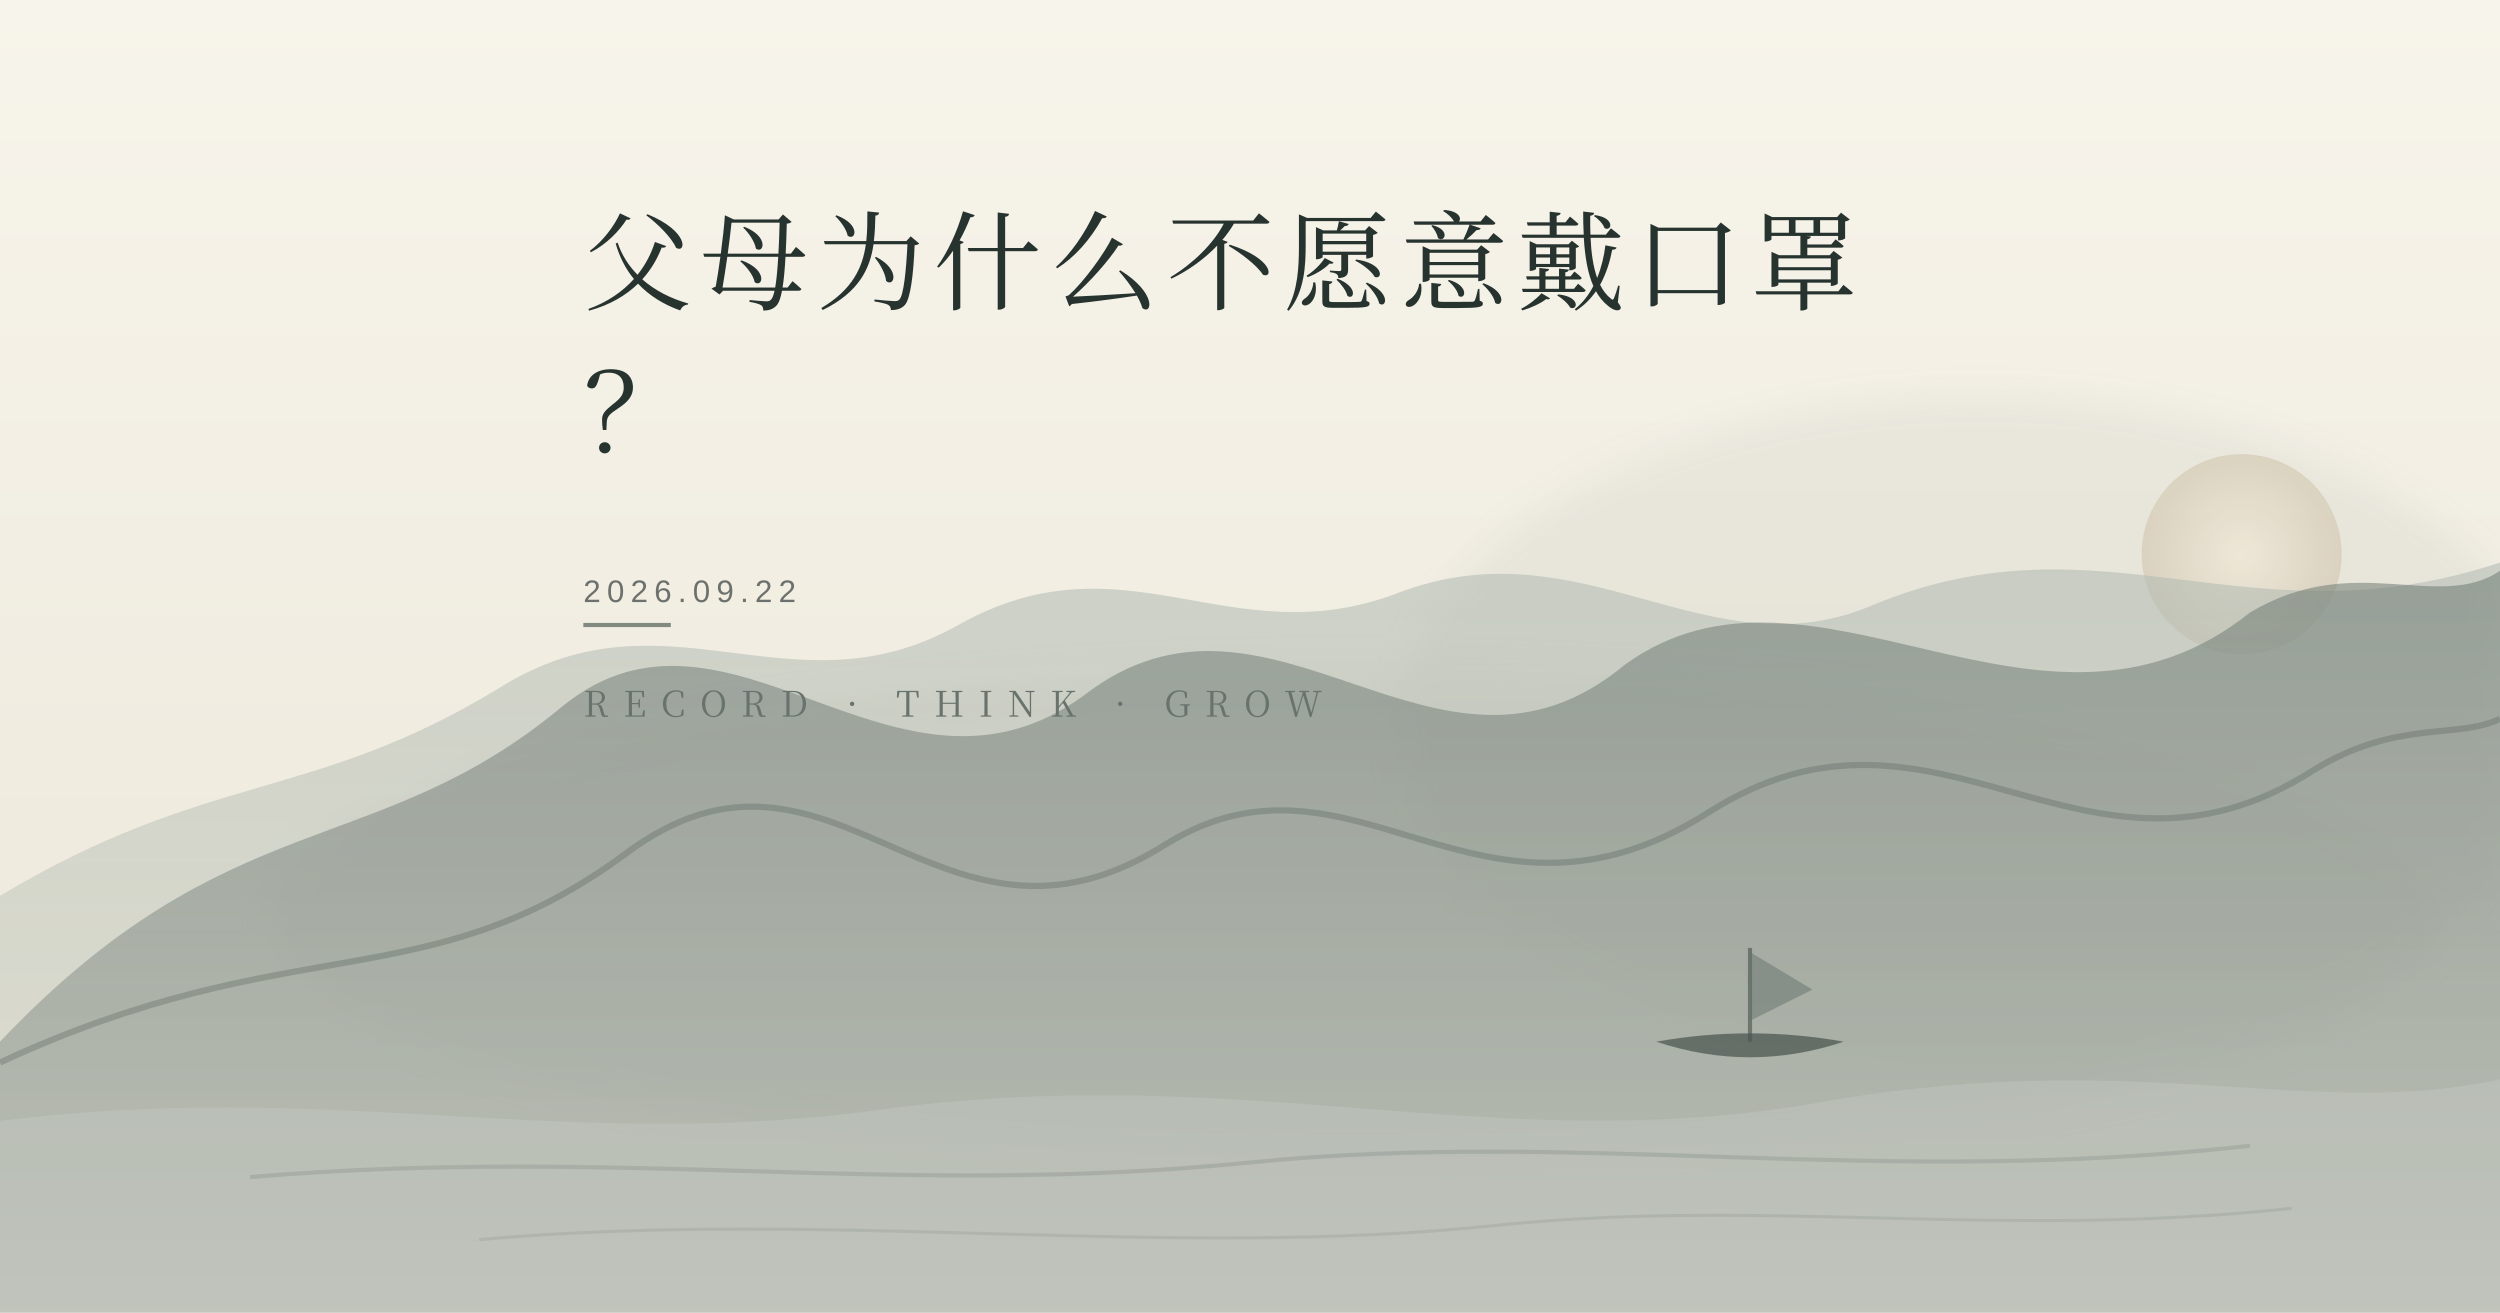
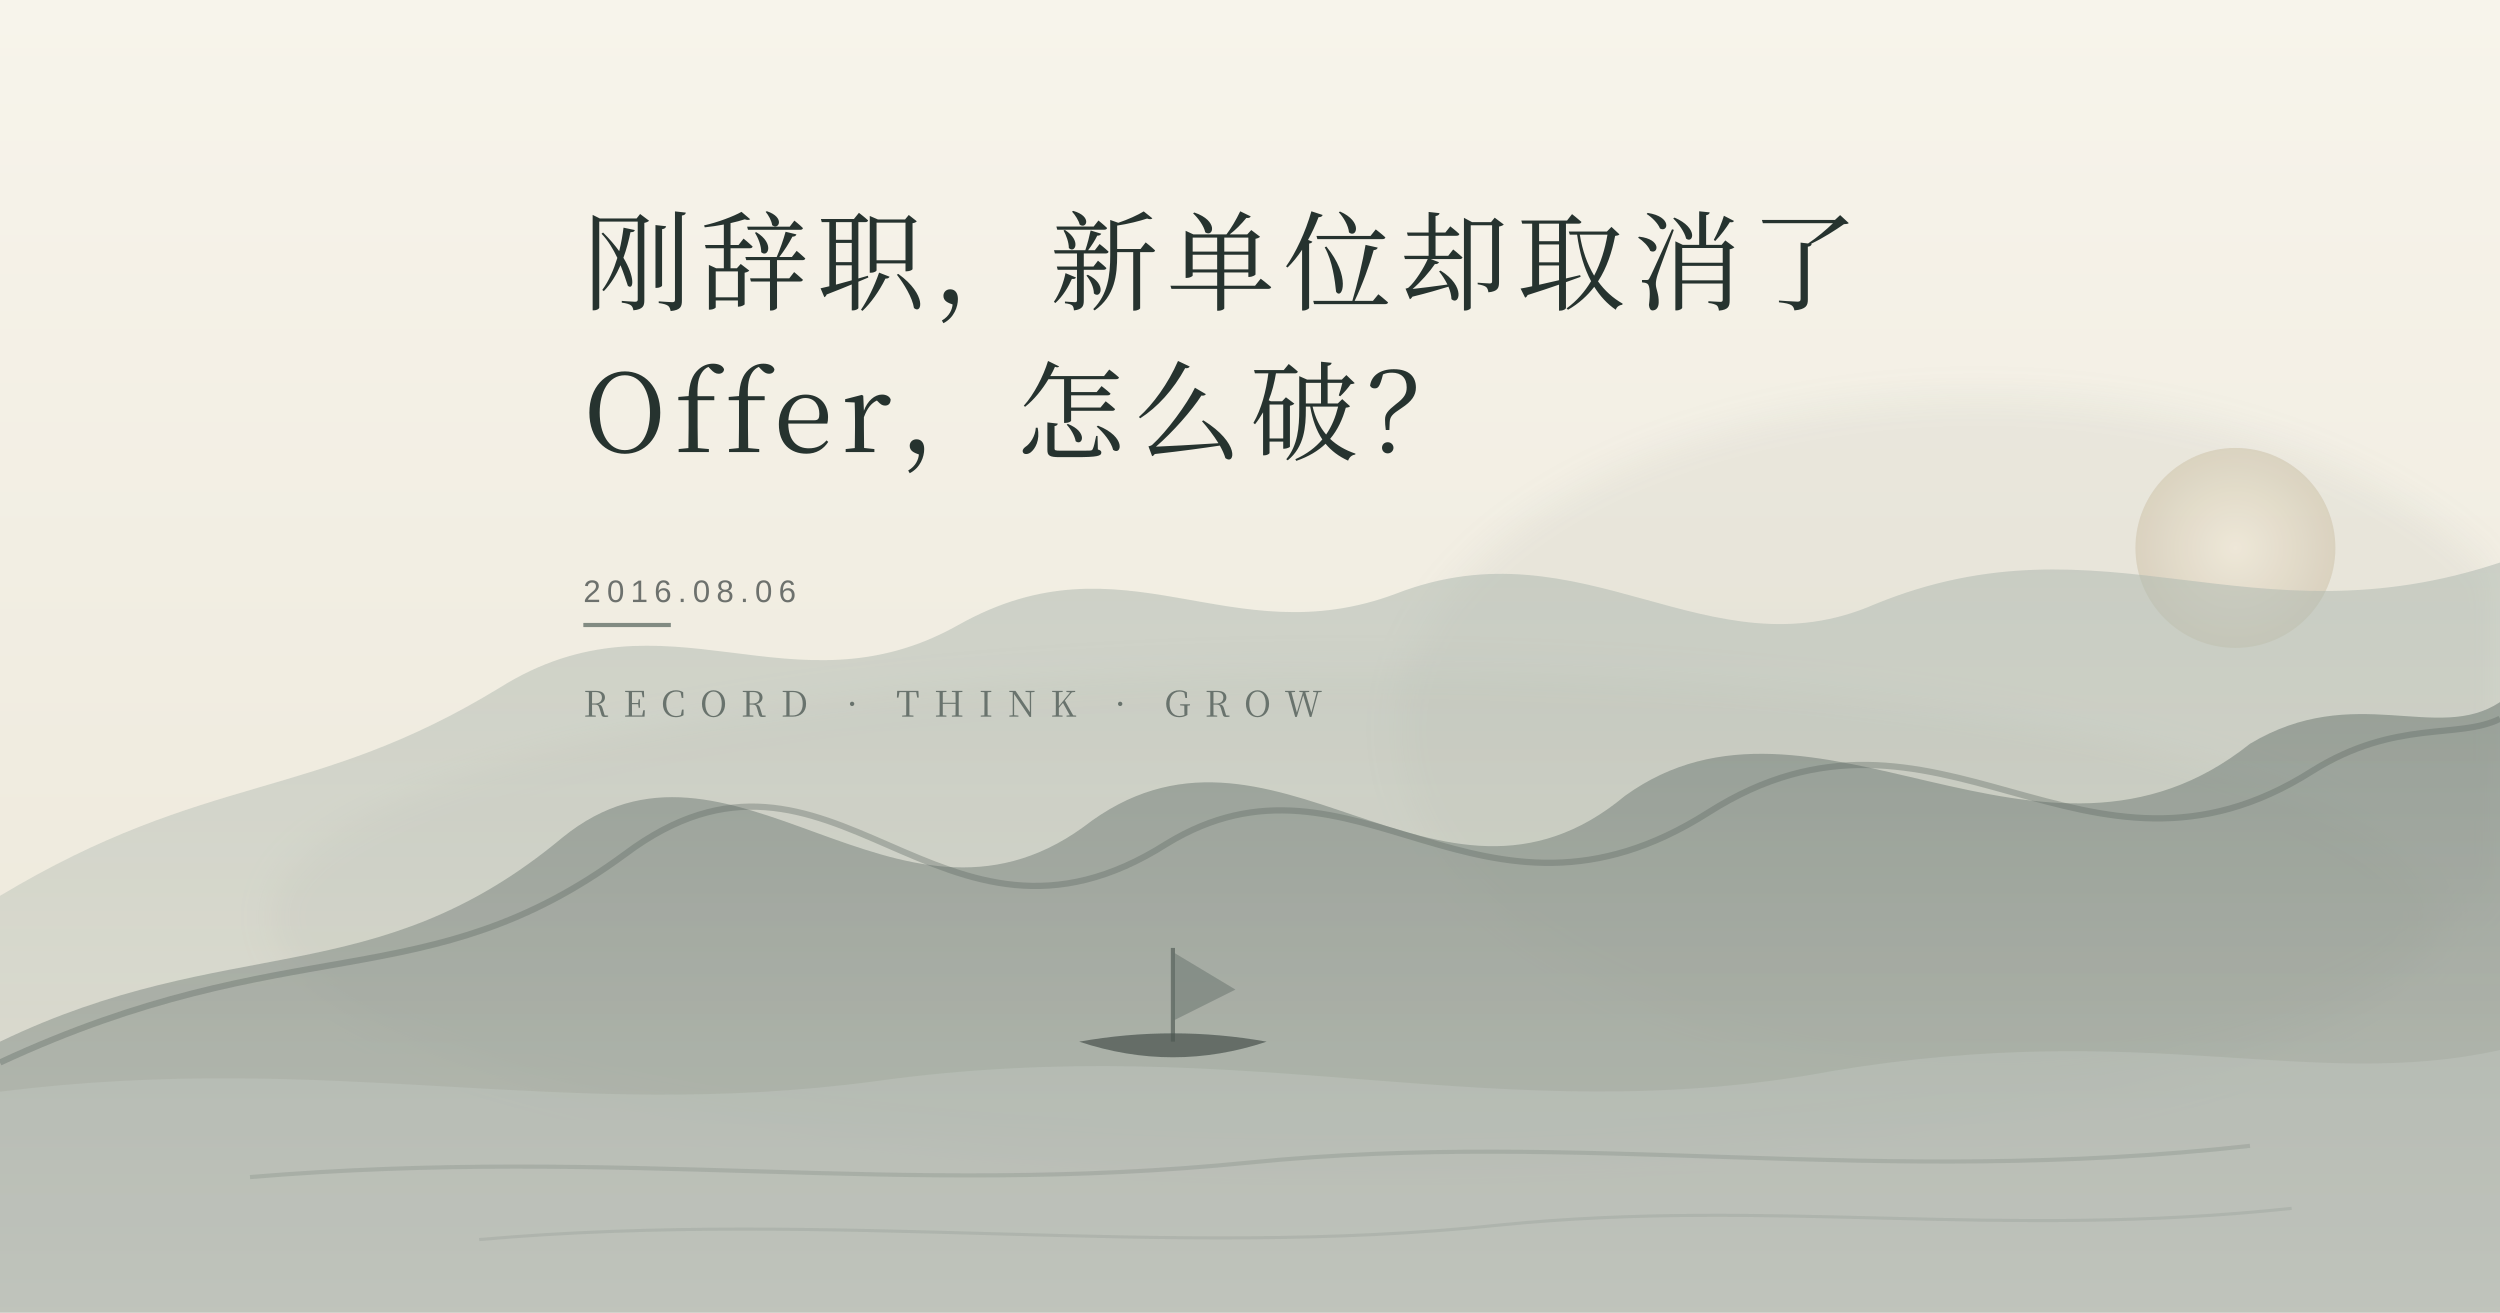
<svg xmlns="http://www.w3.org/2000/svg" width="1200" height="630" viewBox="0 0 1200 630">
  <defs>
    <linearGradient id="paper" x1="0" y1="0" x2="0" y2="1">
      <stop offset="0%" stop-color="#f7f4eb" />
      <stop offset="100%" stop-color="#ebe6d8" />
    </linearGradient>
    <linearGradient id="farMountain" x1="0" y1="0" x2="0" y2="1">
      <stop offset="0%" stop-color="#aeb8b0" />
      <stop offset="100%" stop-color="#d8d8cc" />
    </linearGradient>
    <linearGradient id="nearMountain" x1="0" y1="0" x2="0" y2="1">
      <stop offset="0%" stop-color="#69756f" />
      <stop offset="100%" stop-color="#9ba39b" />
    </linearGradient>
    <filter id="inkBlur">
      <feGaussianBlur stdDeviation="8" />
    </filter>
    <radialGradient id="moon">
      <stop offset="0%" stop-color="#eee8d8" />
      <stop offset="100%" stop-color="#d8d0bd" />
    </radialGradient>
    <style>

      .title {

        font-family:
          "Noto Serif CJK SC",
          "Source Han Serif SC",
          "Songti SC",
          "STSong",
          serif;

        font-size:
          52px;

        font-weight:
          500;

        letter-spacing:
          4px;

        fill:
          #26332f;
      }


      .subtitle {

        font-family:
          "Noto Serif CJK SC",
          "Source Han Serif SC",
          "Songti SC",
          "STSong",
          serif;

        font-size:
          17px;

        letter-spacing:
          7px;

        fill:
          #69736d;
      }


      .date {

        font-family:
          "Helvetica Neue",
          Arial,
          sans-serif;

        font-size:
          15px;

        letter-spacing:
          3px;

        fill:
          #6d716d;
      }

    </style>
  </defs>
  <rect x="0" y="0" width="1200" height="630" fill="url(#paper)" />
  <ellipse cx="650" cy="440" rx="520" ry="120" fill="#89958c" opacity="0.12" filter="url(#inkBlur)" />
  <ellipse cx="950" cy="350" rx="280" ry="160" fill="#738078" opacity="0.08" filter="url(#inkBlur)" />
-   <circle cx="1076" cy="266" r="48" fill="url(#moon)" opacity="0.9" />
+   <circle cx="1073" cy="263" r="48" fill="url(#moon)" opacity="0.9" />
  <path d="       M0 430        C100 370         150 385         240 330        C320 280         380 345         460 300        C540 255         590 315         670 285        C760 250         820 325         900 290        C1010 245         1080 310         1200 270        L1200 630       L0 630       Z     " fill="url(#farMountain)" opacity="0.55" />
-   <path d="       M0 500        C110 384         180 414         270 339        C350 274         430 399         520 334        C610 264         690 394         780 319        C870 254         980 374         1080 294        C1130 264         1170 294         1200 274        L1200 630       L0 630       Z     " fill="url(#nearMountain)" opacity="0.52" />
+   <path d="       M0 500        C110 447         180 477         270 402        C350 337         430 462         520 397        C610 327         690 457         780 382        C870 317         980 437         1080 357        C1130 327         1170 357         1200 337        L1200 630       L0 630       Z     " fill="url(#nearMountain)" opacity="0.52" />
  <path d="       M0 510        C140 445         205 480         300 410        C400 335         450 475         560 405        C650 350         710 460         820 390        C930 320         1000 440         1110 370        C1150 345         1180 355         1200 345     " fill="none" stroke="#59645e" stroke-width="3" opacity="0.35" />
-   <path d="       M0 538        C160 518         270 553         420 533        C600 508         720 558         880 528        C1030 503         1110 538         1200 518        L1200 630       L0 630       Z     " fill="#c4cbc4" opacity="0.38" />
+   <path d="       M0 524        C160 504         270 539         420 519        C600 494         720 544         880 514        C1030 489         1110 524         1200 504        L1200 630       L0 630       Z     " fill="#c4cbc4" opacity="0.38" />
  <path d="       M120 565        C300 550         430 575         600 558        C760 542         900 570         1080 550     " fill="none" stroke="#77827b" stroke-width="2" opacity="0.28" />
  <path d="       M230 595        C400 580         560 605         720 588        C850 575         960 595         1100 580     " fill="none" stroke="#77827b" stroke-width="1.5" opacity="0.20" />
-   <text x="280" y="145" class="title">父母为什么不愿意戴口罩</text>
-   <text x="280" y="217" class="title">？</text>
+   <text x="280" y="145" class="title">刚辞职，新单位却取消了</text>
+   <text x="280" y="217" class="title">Offer，怎么破？</text>
  <rect x="280" y="299" width="42" height="2" fill="#52615a" opacity="0.7" />
  <text x="280" y="344" class="subtitle">RECORD · THINK · GROW</text>
-   <text x="280" y="289" class="date">2026.09.22</text>
-   <path d="       M795 500        Q840 492         885 500        Q840 515         795 500        Z     " fill="#4d5752" opacity="0.75" />
-   <line x1="840" y1="500" x2="840" y2="455" stroke="#4d5752" stroke-width="2" opacity="0.65" />
-   <path d="       M840 457       L840 490       L870 475       Z     " fill="#66716b" opacity="0.5" />
+   <text x="280" y="289" class="date">2016.08.06</text>
+   <path d="       M518 500        Q563 492         608 500        Q563 515         518 500        Z     " fill="#4d5752" opacity="0.75" />
+   <line x1="563" y1="500" x2="563" y2="455" stroke="#4d5752" stroke-width="2" opacity="0.65" />
+   <path d="       M563 457       L563 490       L593 475       Z     " fill="#66716b" opacity="0.5" />
</svg>
